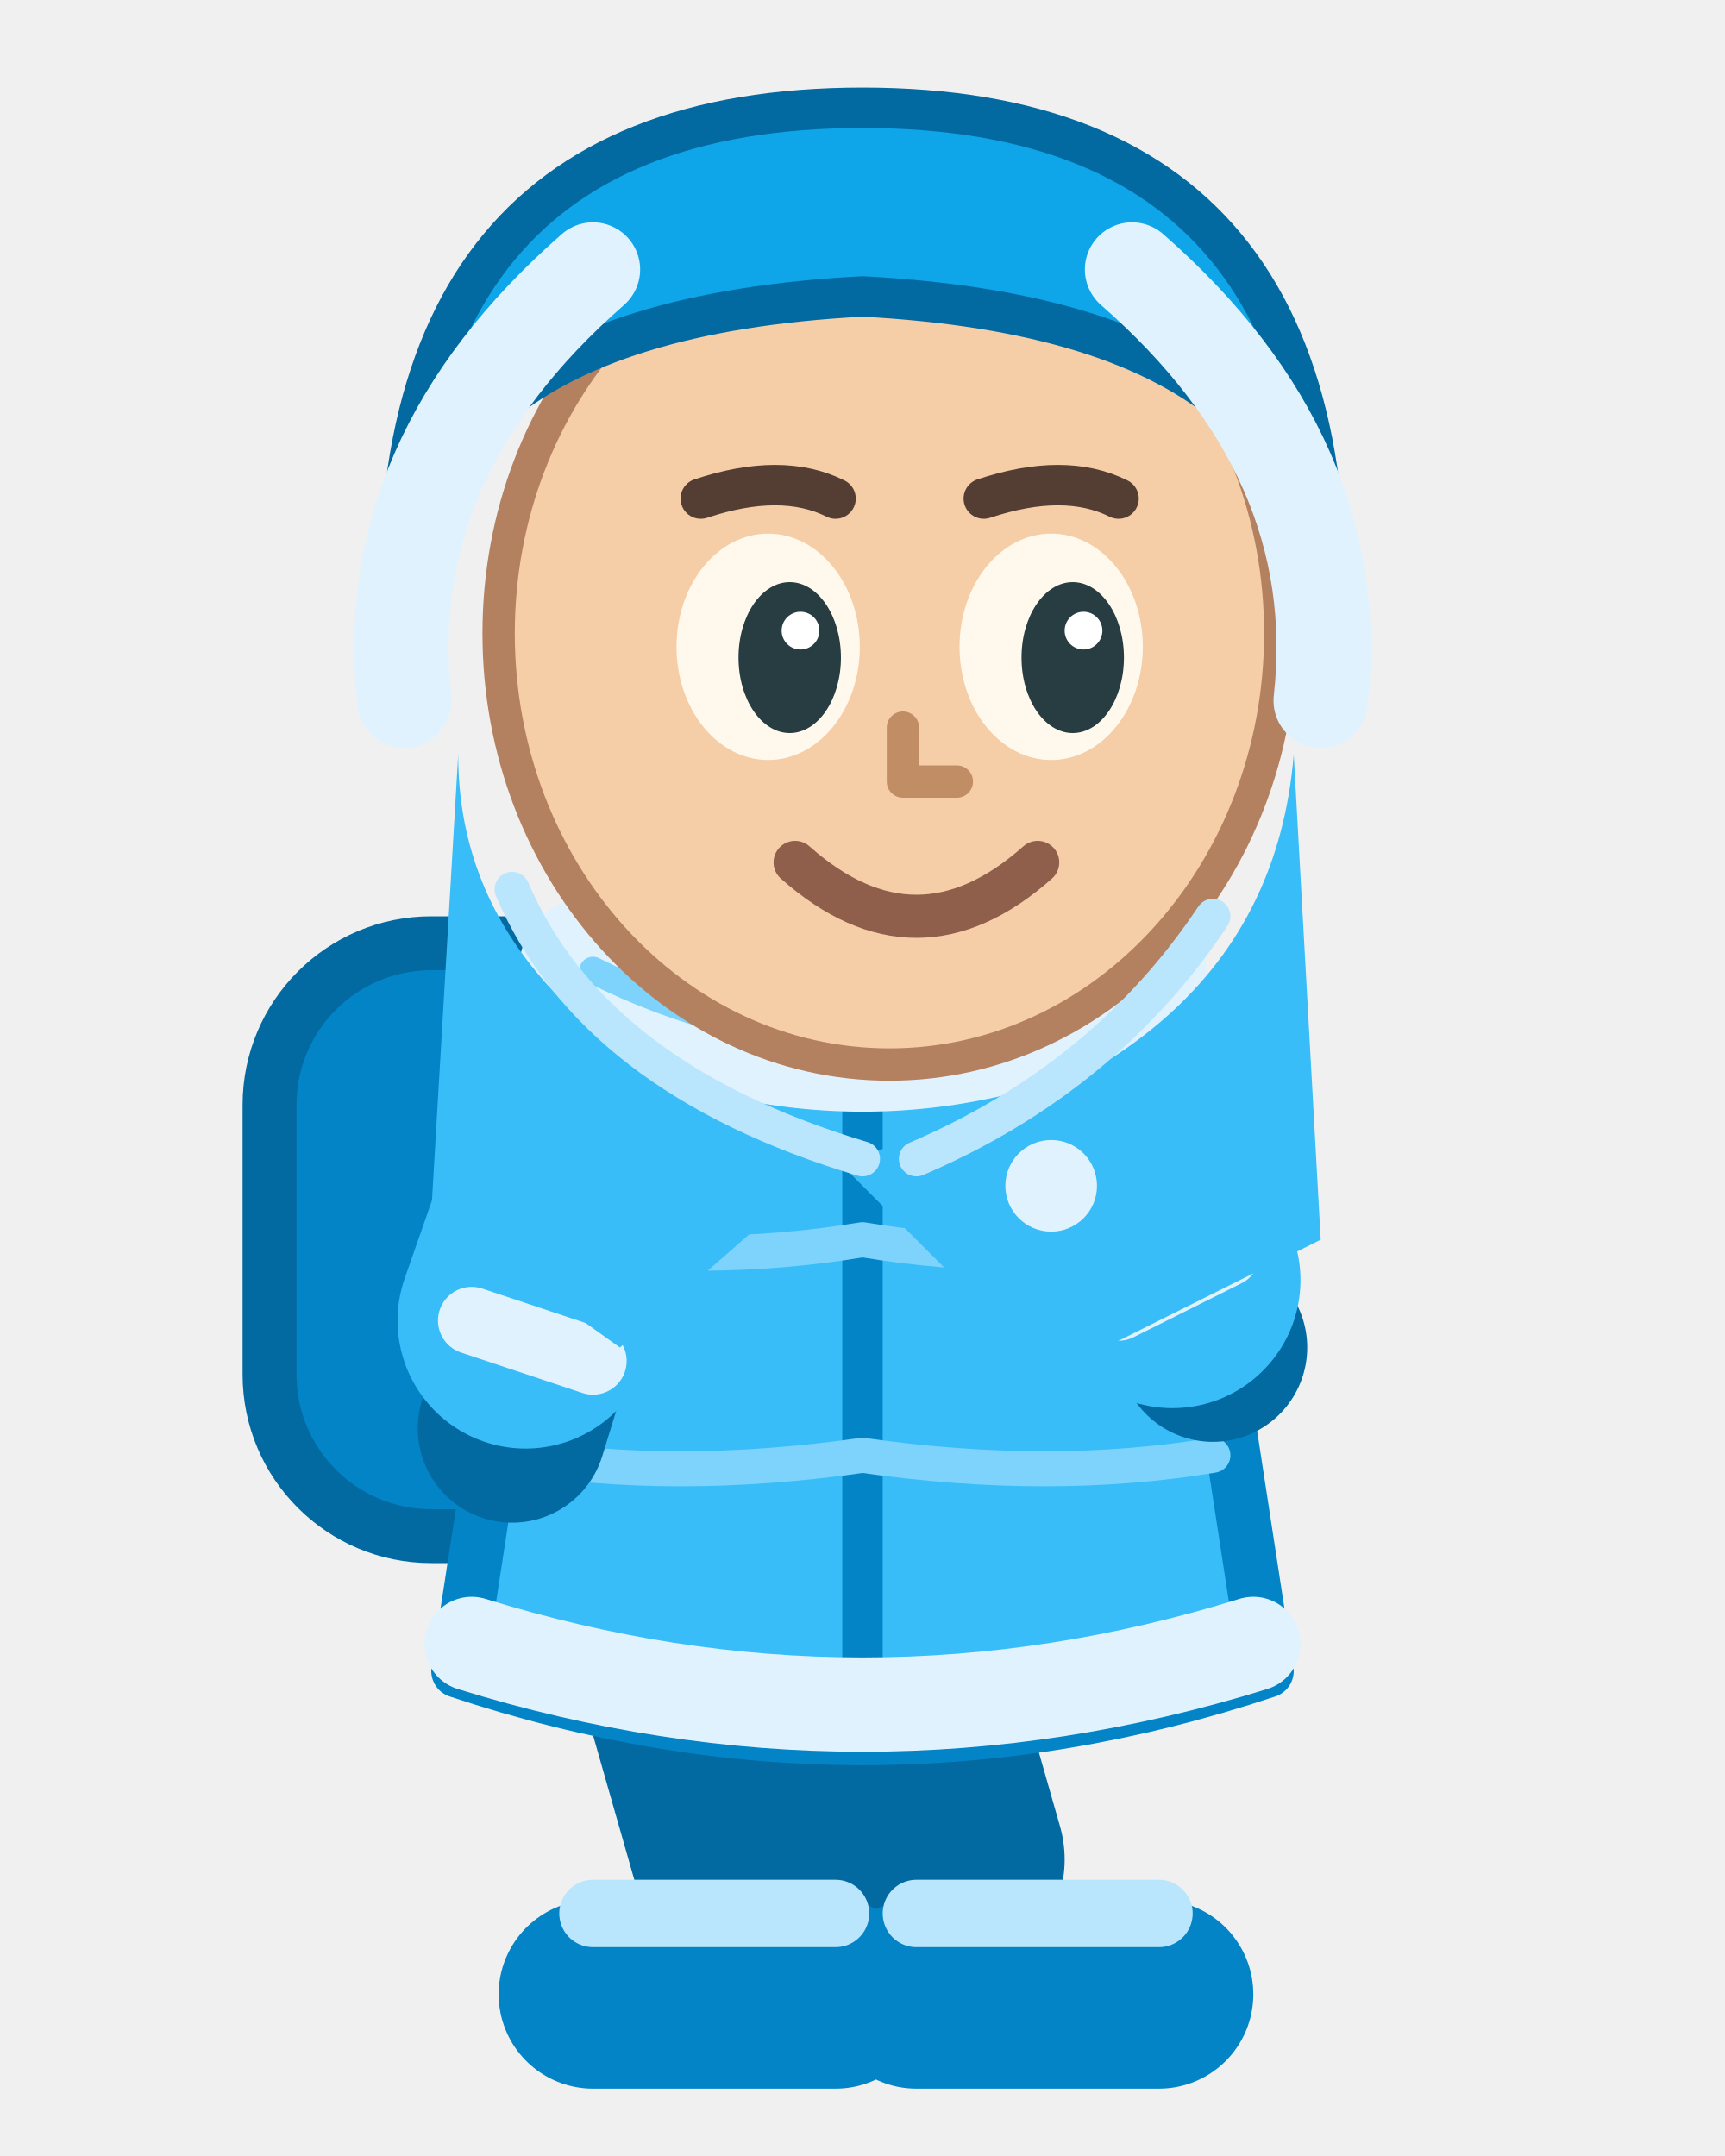
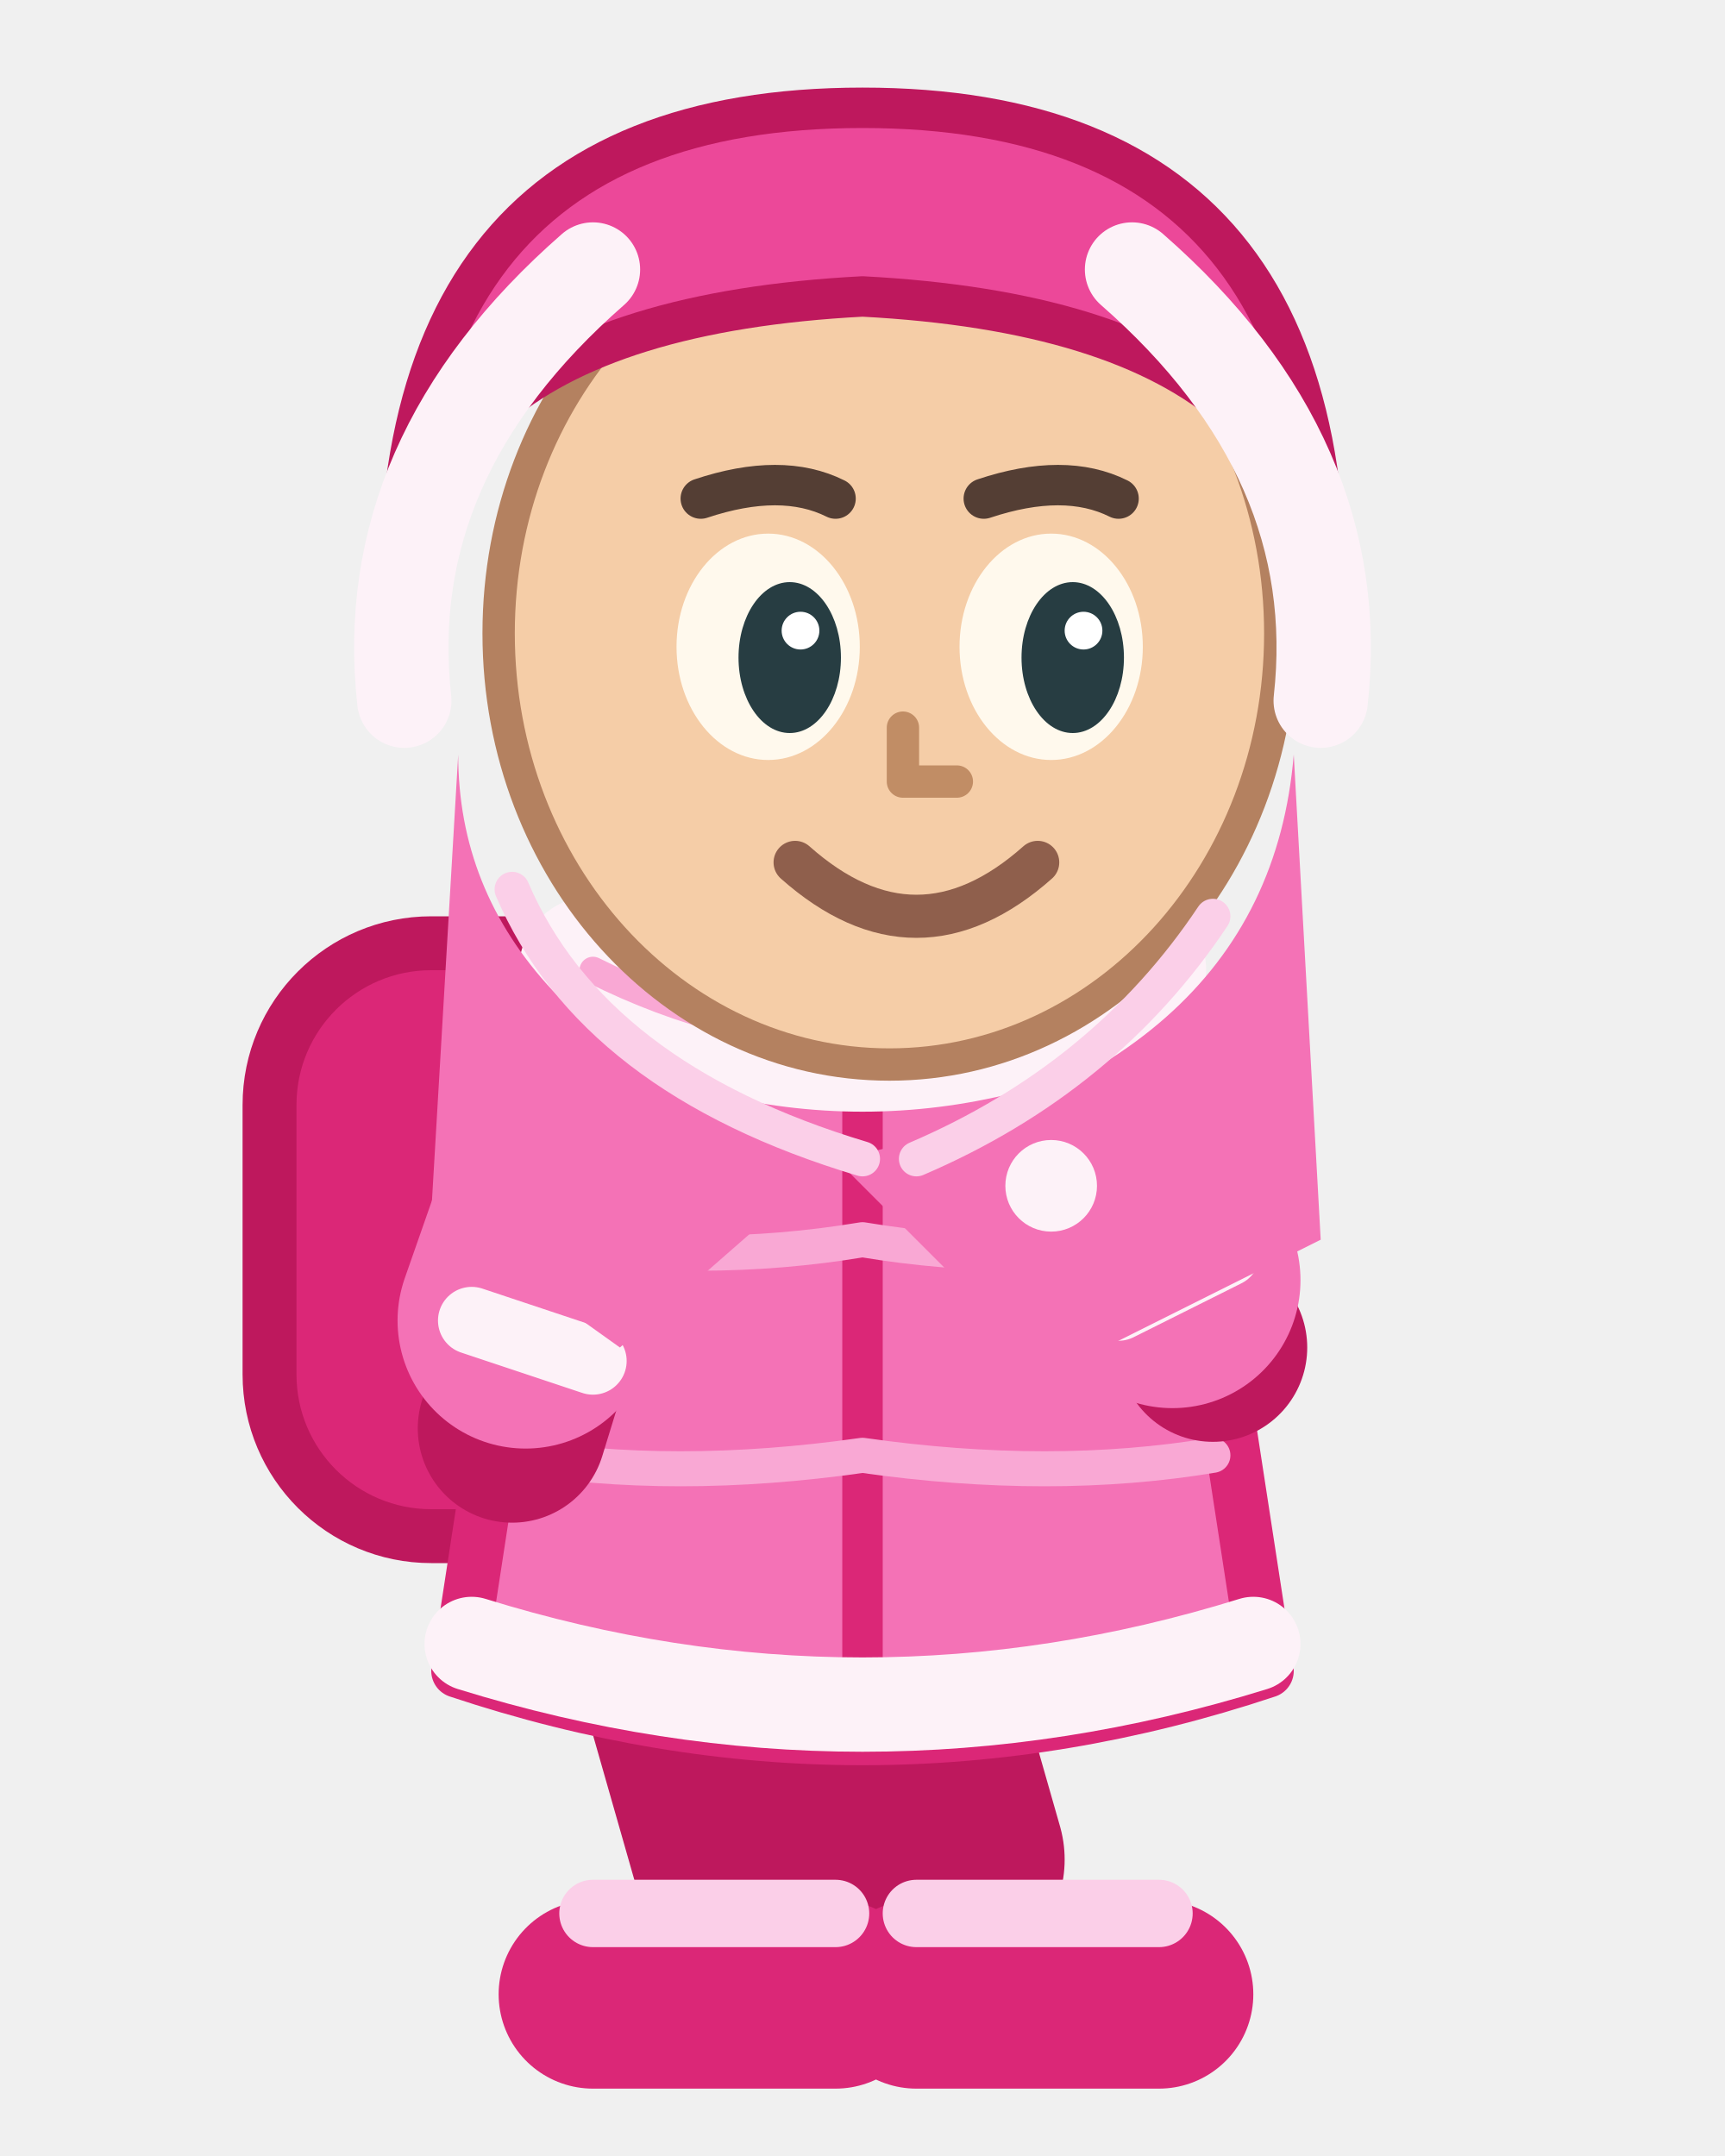
<svg xmlns="http://www.w3.org/2000/svg" width="64" height="80" viewBox="0 0 64 80">
  <g transform="translate(0 0)" stroke-linecap="round" stroke-linejoin="round">
-     <path d="M28 54 L26 62 L28 69 M35 54 L33 62 L35 69" stroke="#0369a1" stroke-width="9" />
-     <path d="M22 74h9 M34 74h9" stroke="#0284c7" stroke-width="7" />
-     <path d="M22 71h9 M34 71h9" stroke="#bae6fd" stroke-width="2.5" />
+     <path d="M28 54 L26 62 L28 69 M35 54 L33 62 L35 69" stroke="#be185d" stroke-width="9" />
+     <path d="M22 74h9 M34 74h9" stroke="#db2777" stroke-width="7" />
+     <path d="M22 71h9 M34 71h9" stroke="#fbcfe8" stroke-width="2.5" />
    <g transform="translate(0 1)">
-       <rect x="10" y="34" width="18" height="22" rx="6" fill="#0284c7" stroke="#0369a1" stroke-width="2" />
-       <path d="M21 35 Q32 32 43 35 L47 61 Q32 66 17 61 Z" fill="#38bdf8" stroke="#0284c7" stroke-width="2" />
-       <path d="M32 37 L32 63" stroke="#0284c7" stroke-width="1.5" />
-       <path d="M20 45 Q26 46 32 45 M32 45 Q38 46 44 45 M19 53 Q25 54 32 53 M32 53 Q39 54 45 53" fill="none" stroke="#7dd3fc" stroke-width="1.3" />
-       <path d="M17.5 60 Q32 64.5 46.5 60" fill="none" stroke="#e0f2fe" stroke-width="3.5" />
-       <path d="M23 39 L19 52" stroke="#0369a1" stroke-width="7" />
-       <path d="M23 38 L19.5 48" stroke="#38bdf8" stroke-width="9.5" />
-       <path d="M17.5 48 L22 49.5" stroke="#e0f2fe" stroke-width="2.5" />
-       <path d="M39 39 L45 49" stroke="#0369a1" stroke-width="7" />
-       <path d="M39 39 L43.5 46.5" stroke="#38bdf8" stroke-width="9.5" />
-       <path d="M41.5 47.5 L45.5 45.5" stroke="#e0f2fe" stroke-width="2.5" />
+       <rect x="10" y="34" width="18" height="22" rx="6" fill="#db2777" stroke="#be185d" stroke-width="2" />
+       <path d="M21 35 Q32 32 43 35 L47 61 Q32 66 17 61 Z" fill="#f472b6" stroke="#db2777" stroke-width="2" />
+       <path d="M32 37 L32 63" stroke="#db2777" stroke-width="1.5" />
+       <path d="M20 45 Q26 46 32 45 M32 45 Q38 46 44 45 M19 53 Q25 54 32 53 M32 53 Q39 54 45 53" fill="none" stroke="#f9a8d4" stroke-width="1.3" />
+       <path d="M17.5 60 Q32 64.5 46.5 60" fill="none" stroke="#fdf2f8" stroke-width="3.5" />
+       <path d="M23 39 L19 52" stroke="#be185d" stroke-width="7" />
+       <path d="M23 38 L19.5 48" stroke="#f472b6" stroke-width="9.5" />
+       <path d="M17.5 48 L22 49.5" stroke="#fdf2f8" stroke-width="2.5" />
+       <path d="M39 39 L45 49" stroke="#be185d" stroke-width="7" />
+       <path d="M39 39 L43.5 46.5" stroke="#f472b6" stroke-width="9.5" />
+       <path d="M41.5 47.5 L45.5 45.5" stroke="#fdf2f8" stroke-width="2.5" />
    </g>
    <g transform="translate(0 1)">
      <rect x="28" y="28" width="10" height="10" rx="4" fill="#e6a777" />
-       <path d="M22 35 Q32 40 42 35" fill="none" stroke="#e0f2fe" stroke-width="5.5" />
-       <path d="M22 35 Q32 40 42 35" fill="none" stroke="#7dd3fc" stroke-width="1" />
+       <path d="M22 35 Q32 40 42 35" fill="none" stroke="#fdf2f8" stroke-width="5.5" />
+       <path d="M22 35 Q32 40 42 35" fill="none" stroke="#f9a8d4" stroke-width="1" />
      <ellipse cx="33" cy="22.5" rx="14.5" ry="16" fill="#f5cda7" stroke="#b48160" stroke-width="1.2" />
-       <path d="M17 27Q17 37 31 42L23 49L16 44Z" fill="#38bdf8" />
-       <path d="M48 27Q47 39 31 42L39 50L49 45Z" fill="#38bdf8" />
-       <path d="M19 32Q22 39 32 42M45 33Q41 39 34 42" fill="none" stroke="#bae6fd" stroke-width="1.3" />
-       <circle cx="39" cy="43" r="1.7" fill="#e0f2fe" />
+       <path d="M17 27Q17 37 31 42L23 49L16 44Z" fill="#f472b6" />
+       <path d="M48 27Q47 39 31 42L39 50L49 45Z" fill="#f472b6" />
+       <path d="M19 32Q22 39 32 42M45 33Q41 39 34 42" fill="none" stroke="#fbcfe8" stroke-width="1.3" />
+       <circle cx="39" cy="43" r="1.7" fill="#fdf2f8" />
      <ellipse cx="28.5" cy="23" rx="3.4" ry="4.2" fill="#fff9ed" />
      <ellipse cx="39" cy="23" rx="3.4" ry="4.2" fill="#fff9ed" />
      <ellipse cx="29.3" cy="23.4" rx="1.9" ry="2.8" fill="#273d42" />
      <ellipse cx="39.8" cy="23.4" rx="1.9" ry="2.8" fill="#273d42" />
      <circle cx="29.7" cy="22.4" r="0.7" fill="#fff" />
      <circle cx="40.2" cy="22.4" r="0.7" fill="#fff" />
      <path d="M26 17.5q3-1 5 0 M36.5 17.5q3-1 5 0" fill="none" stroke="#543e34" stroke-width="1.5" />
      <path d="M33.5 26v2h2" fill="none" stroke="#c18d65" stroke-width="1.2" />
      <path d="M29.5 31q4.5 4 9 0" fill="none" stroke="#8f5f4c" stroke-width="1.6" />
-       <path d="M15 25 Q13 3 32 3 Q51 3 49 25 Q51 11 32 10 Q13 11 15 25 Z" fill="#0ea5e9" stroke="#0369a1" stroke-width="1.5" />
-       <path d="M15 25 Q14 16 22 9 M49 25 Q50 16 42 9" fill="none" stroke="#e0f2fe" stroke-width="3.5" stroke-linecap="round" />
+       <path d="M15 25 Q13 3 32 3 Q51 3 49 25 Q51 11 32 10 Q13 11 15 25 Z" fill="#ec4899" stroke="#be185d" stroke-width="1.5" />
+       <path d="M15 25 Q14 16 22 9 M49 25 Q50 16 42 9" fill="none" stroke="#fdf2f8" stroke-width="3.5" stroke-linecap="round" />
    </g>
  </g>
</svg>
